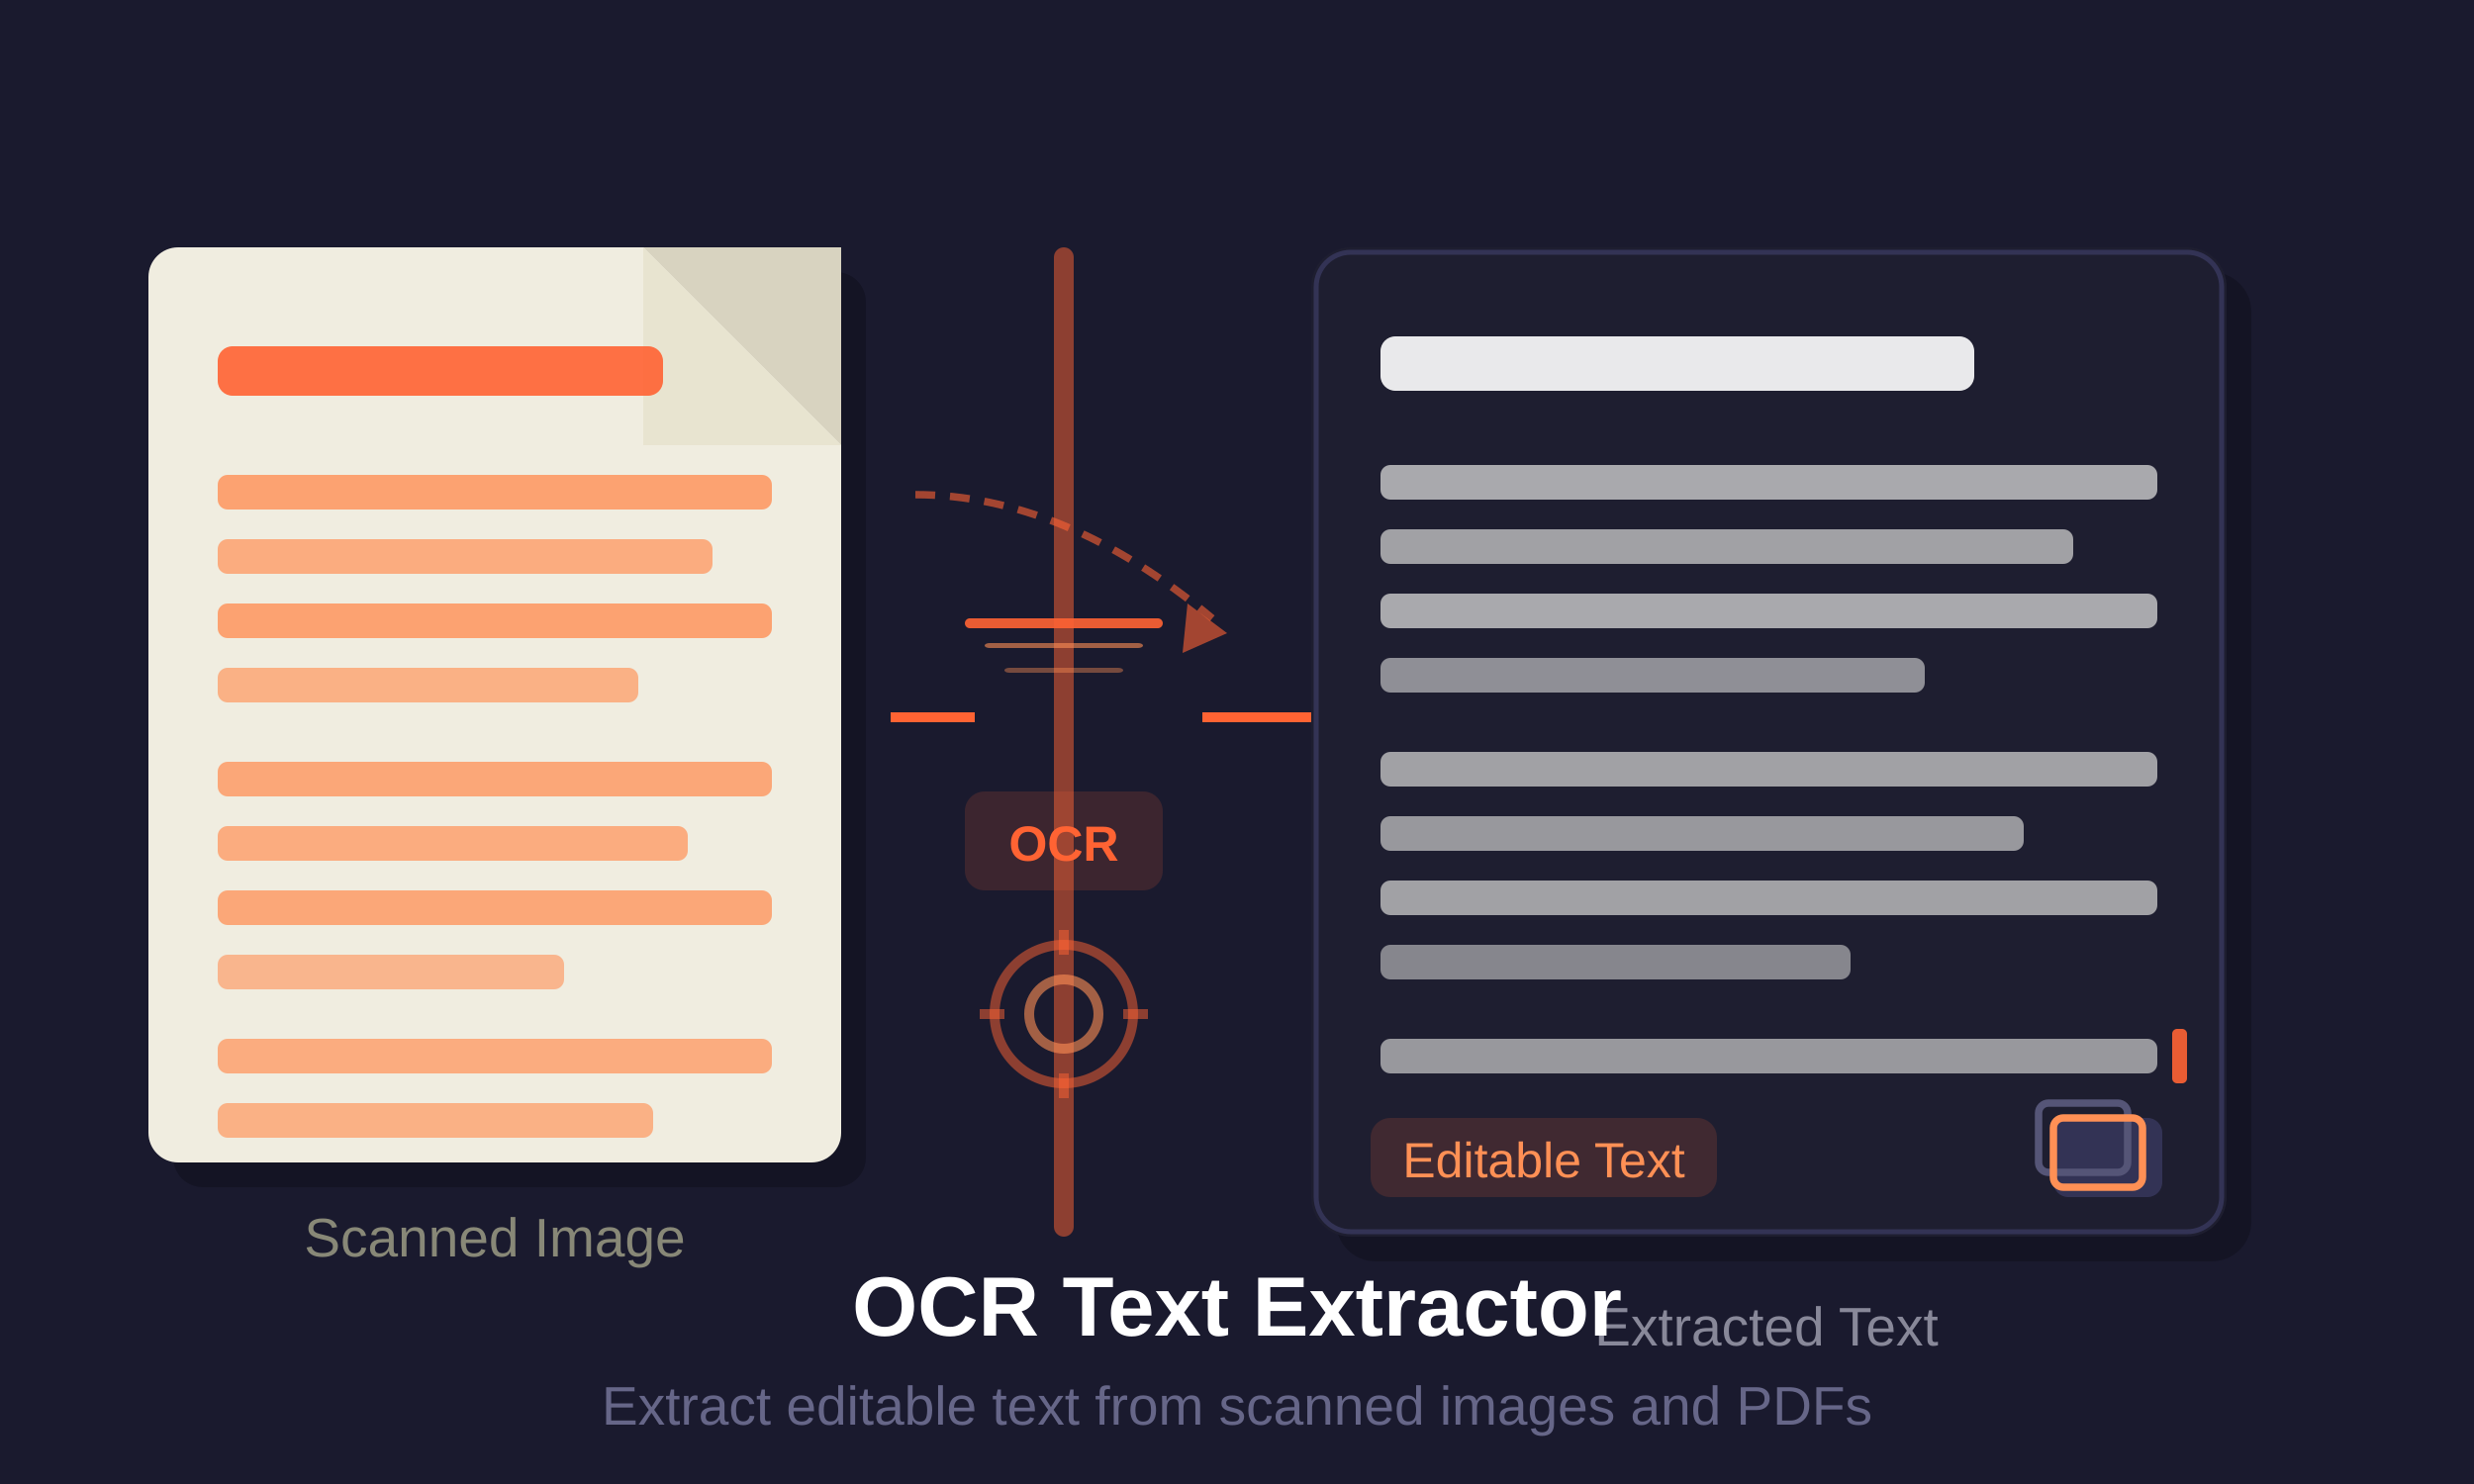
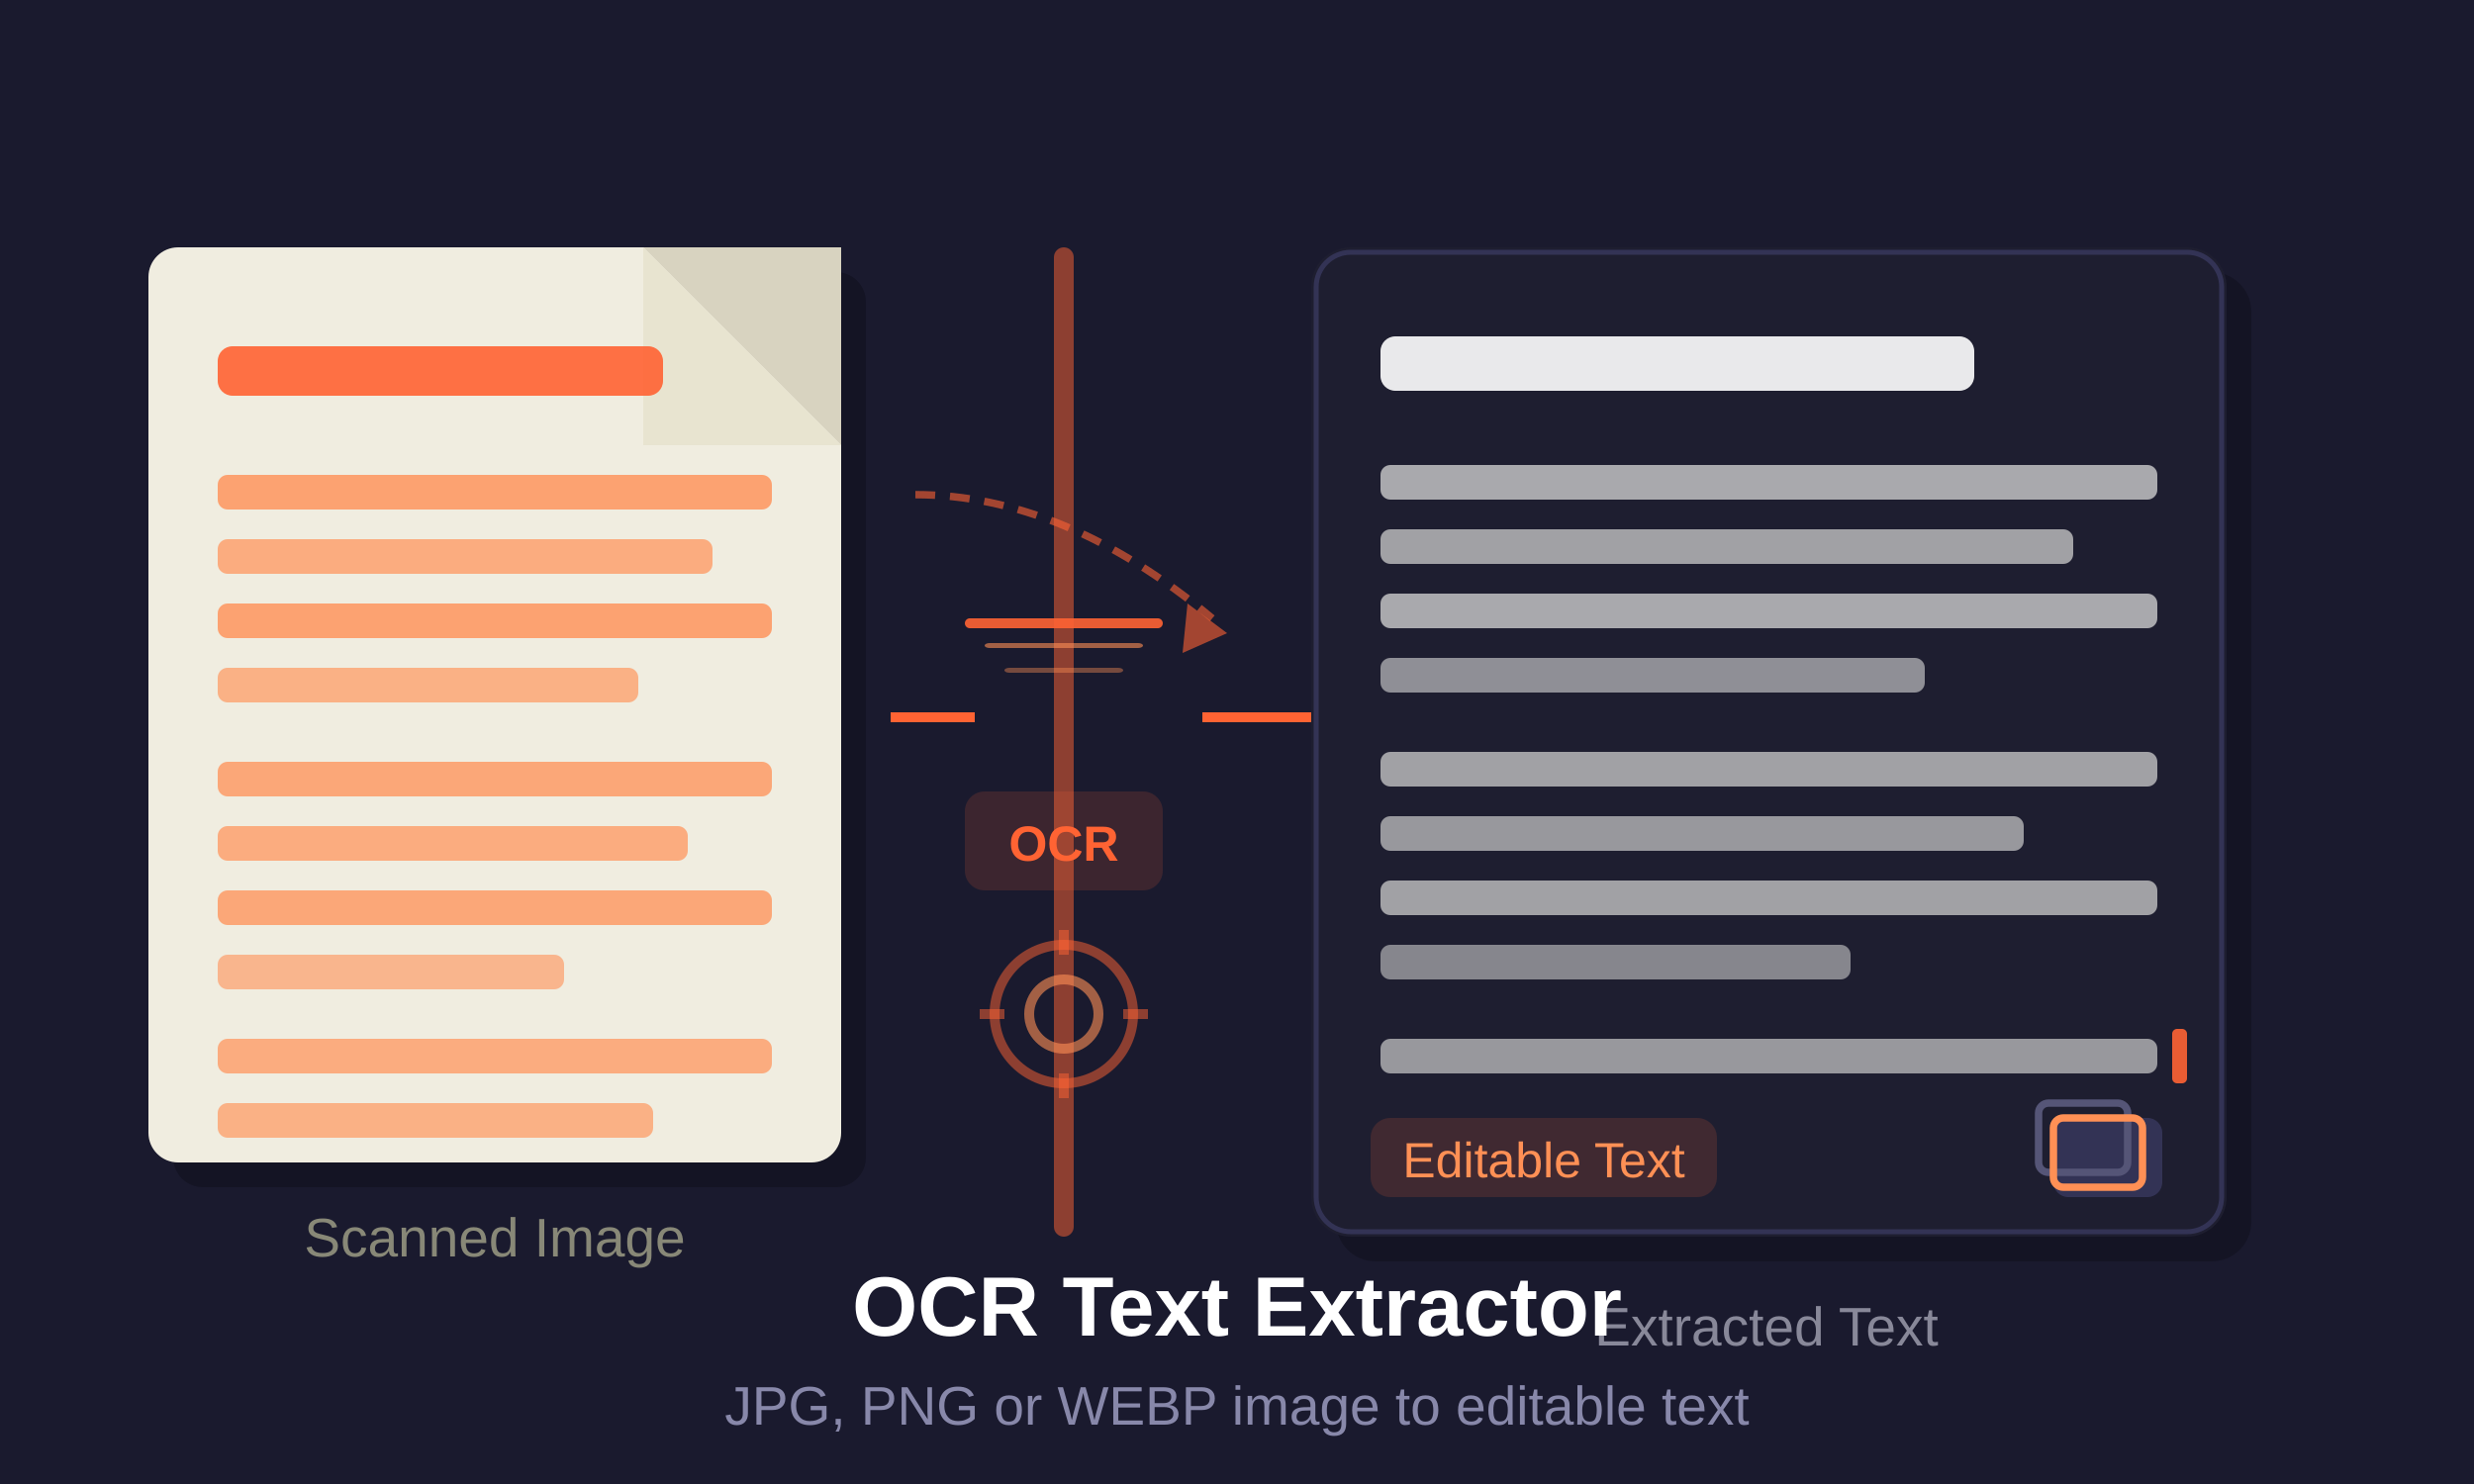
<svg xmlns="http://www.w3.org/2000/svg" viewBox="0 0 500 300">
  <rect width="500" height="300" fill="#1a1a2e" />
  <g transform="translate(30, 50)">
    <rect x="5" y="5" width="140" height="185" rx="6" fill="#0d0d1a" opacity="0.5" />
    <rect width="140" height="185" rx="6" fill="#f0ede0" />
    <polygon points="100,0 140,0 140,40" fill="#d8d3c0" />
    <polygon points="100,0 100,40 140,40" fill="#e8e4d0" />
    <rect x="14" y="20" width="90" height="10" rx="3" fill="#ff6333" opacity="0.9" />
    <rect x="14" y="46" width="112" height="7" rx="2" fill="#ff9055" opacity="0.8" />
    <rect x="14" y="59" width="100" height="7" rx="2" fill="#ff9055" opacity="0.7" />
    <rect x="14" y="72" width="112" height="7" rx="2" fill="#ff9055" opacity="0.8" />
    <rect x="14" y="85" width="85" height="7" rx="2" fill="#ff9055" opacity="0.65" />
    <rect x="14" y="104" width="112" height="7" rx="2" fill="#ff9055" opacity="0.75" />
    <rect x="14" y="117" width="95" height="7" rx="2" fill="#ff9055" opacity="0.7" />
    <rect x="14" y="130" width="112" height="7" rx="2" fill="#ff9055" opacity="0.75" />
    <rect x="14" y="143" width="70" height="7" rx="2" fill="#ff9055" opacity="0.6" />
    <rect x="14" y="160" width="112" height="7" rx="2" fill="#ff9055" opacity="0.7" />
    <rect x="14" y="173" width="88" height="7" rx="2" fill="#ff9055" opacity="0.65" />
    <text x="70" y="204" text-anchor="middle" font-family="Arial, sans-serif" font-size="11" fill="#888877">Scanned Image</text>
  </g>
  <g transform="translate(195, 40)">
    <rect x="18" y="10" width="4" height="200" rx="2" fill="#ff6333" opacity="0.5" />
    <rect x="0" y="85" width="40" height="2" rx="1" fill="#ff6333" opacity="0.9" />
    <rect x="4" y="90" width="32" height="1" rx="1" fill="#ff9055" opacity="0.6" />
    <rect x="8" y="95" width="24" height="1" rx="1" fill="#ff9055" opacity="0.4" />
    <rect x="0" y="120" width="40" height="20" rx="4" fill="#ff6333" opacity="0.15" />
    <text x="20" y="134" text-anchor="middle" font-family="Arial, sans-serif" font-weight="bold" font-size="10" fill="#ff6333">OCR</text>
    <circle cx="20" cy="165" r="14" fill="none" stroke="#ff6333" stroke-width="2" opacity="0.5" />
    <circle cx="20" cy="165" r="7" fill="none" stroke="#ff9055" stroke-width="2" opacity="0.6" />
    <line x1="20" y1="148" x2="20" y2="153" stroke="#ff6333" stroke-width="2" opacity="0.5" />
    <line x1="20" y1="177" x2="20" y2="182" stroke="#ff6333" stroke-width="2" opacity="0.5" />
    <line x1="3" y1="165" x2="8" y2="165" stroke="#ff6333" stroke-width="2" opacity="0.5" />
    <line x1="32" y1="165" x2="37" y2="165" stroke="#ff6333" stroke-width="2" opacity="0.5" />
    <path d="M-10,60 Q20,60 50,85" stroke="#ff6333" stroke-width="1.5" fill="none" stroke-dasharray="4,3" opacity="0.6" />
    <polygon points="45,82 53,88 44,92" fill="#ff6333" opacity="0.6" />
  </g>
  <g transform="translate(265, 50)">
    <rect x="5" y="5" width="185" height="200" rx="8" fill="#0d0d1a" opacity="0.5" />
    <rect width="185" height="200" rx="8" fill="#1e1e30" />
    <rect x="1" y="1" width="183" height="198" rx="7" fill="none" stroke="#333355" stroke-width="1" />
    <rect x="14" y="18" width="120" height="11" rx="3" fill="#ffffff" opacity="0.9" />
    <rect x="14" y="44" width="157" height="7" rx="2" fill="#cccccc" opacity="0.8" />
    <rect x="14" y="57" width="140" height="7" rx="2" fill="#cccccc" opacity="0.75" />
    <rect x="14" y="70" width="157" height="7" rx="2" fill="#cccccc" opacity="0.8" />
    <rect x="14" y="83" width="110" height="7" rx="2" fill="#cccccc" opacity="0.65" />
    <rect x="14" y="102" width="157" height="7" rx="2" fill="#cccccc" opacity="0.75" />
    <rect x="14" y="115" width="130" height="7" rx="2" fill="#cccccc" opacity="0.7" />
    <rect x="14" y="128" width="157" height="7" rx="2" fill="#cccccc" opacity="0.75" />
    <rect x="14" y="141" width="95" height="7" rx="2" fill="#cccccc" opacity="0.6" />
    <rect x="14" y="160" width="157" height="7" rx="2" fill="#cccccc" opacity="0.7" />
    <rect x="174" y="158" width="3" height="11" rx="1" fill="#ff6333" opacity="0.9" />
    <rect x="12" y="176" width="70" height="16" rx="4" fill="#ff6333" opacity="0.15" />
    <text x="47" y="188" text-anchor="middle" font-family="Arial, sans-serif" font-size="10" fill="#ff9055">Editable Text</text>
    <rect x="150" y="176" width="22" height="16" rx="3" fill="#333355" />
    <rect x="147" y="173" width="18" height="14" rx="2" fill="none" stroke="#555577" stroke-width="1.5" />
    <rect x="150" y="176" width="18" height="14" rx="2" fill="none" stroke="#ff9055" stroke-width="1.5" />
    <text x="92" y="222" text-anchor="middle" font-family="Arial, sans-serif" font-size="11" fill="#888899">Extracted Text</text>
  </g>
  <path d="M180,145 L197,145" stroke="#ff6333" stroke-width="2" fill="none" />
  <path d="M243,145 L265,145" stroke="#ff6333" stroke-width="2" fill="none" />
  <text x="250" y="270" text-anchor="middle" font-family="Arial, sans-serif" font-weight="bold" font-size="17" fill="#ffffff">OCR Text Extractor</text>
-   <text x="250" y="288" text-anchor="middle" font-family="Arial, sans-serif" font-size="11" fill="#666688">Extract editable text from scanned images and PDFs</text>
+   <text x="250" y="288" text-anchor="middle" font-family="Arial, sans-serif" font-size="11" fill="#8888aa">JPG, PNG or WEBP image to editable text</text>
</svg>
